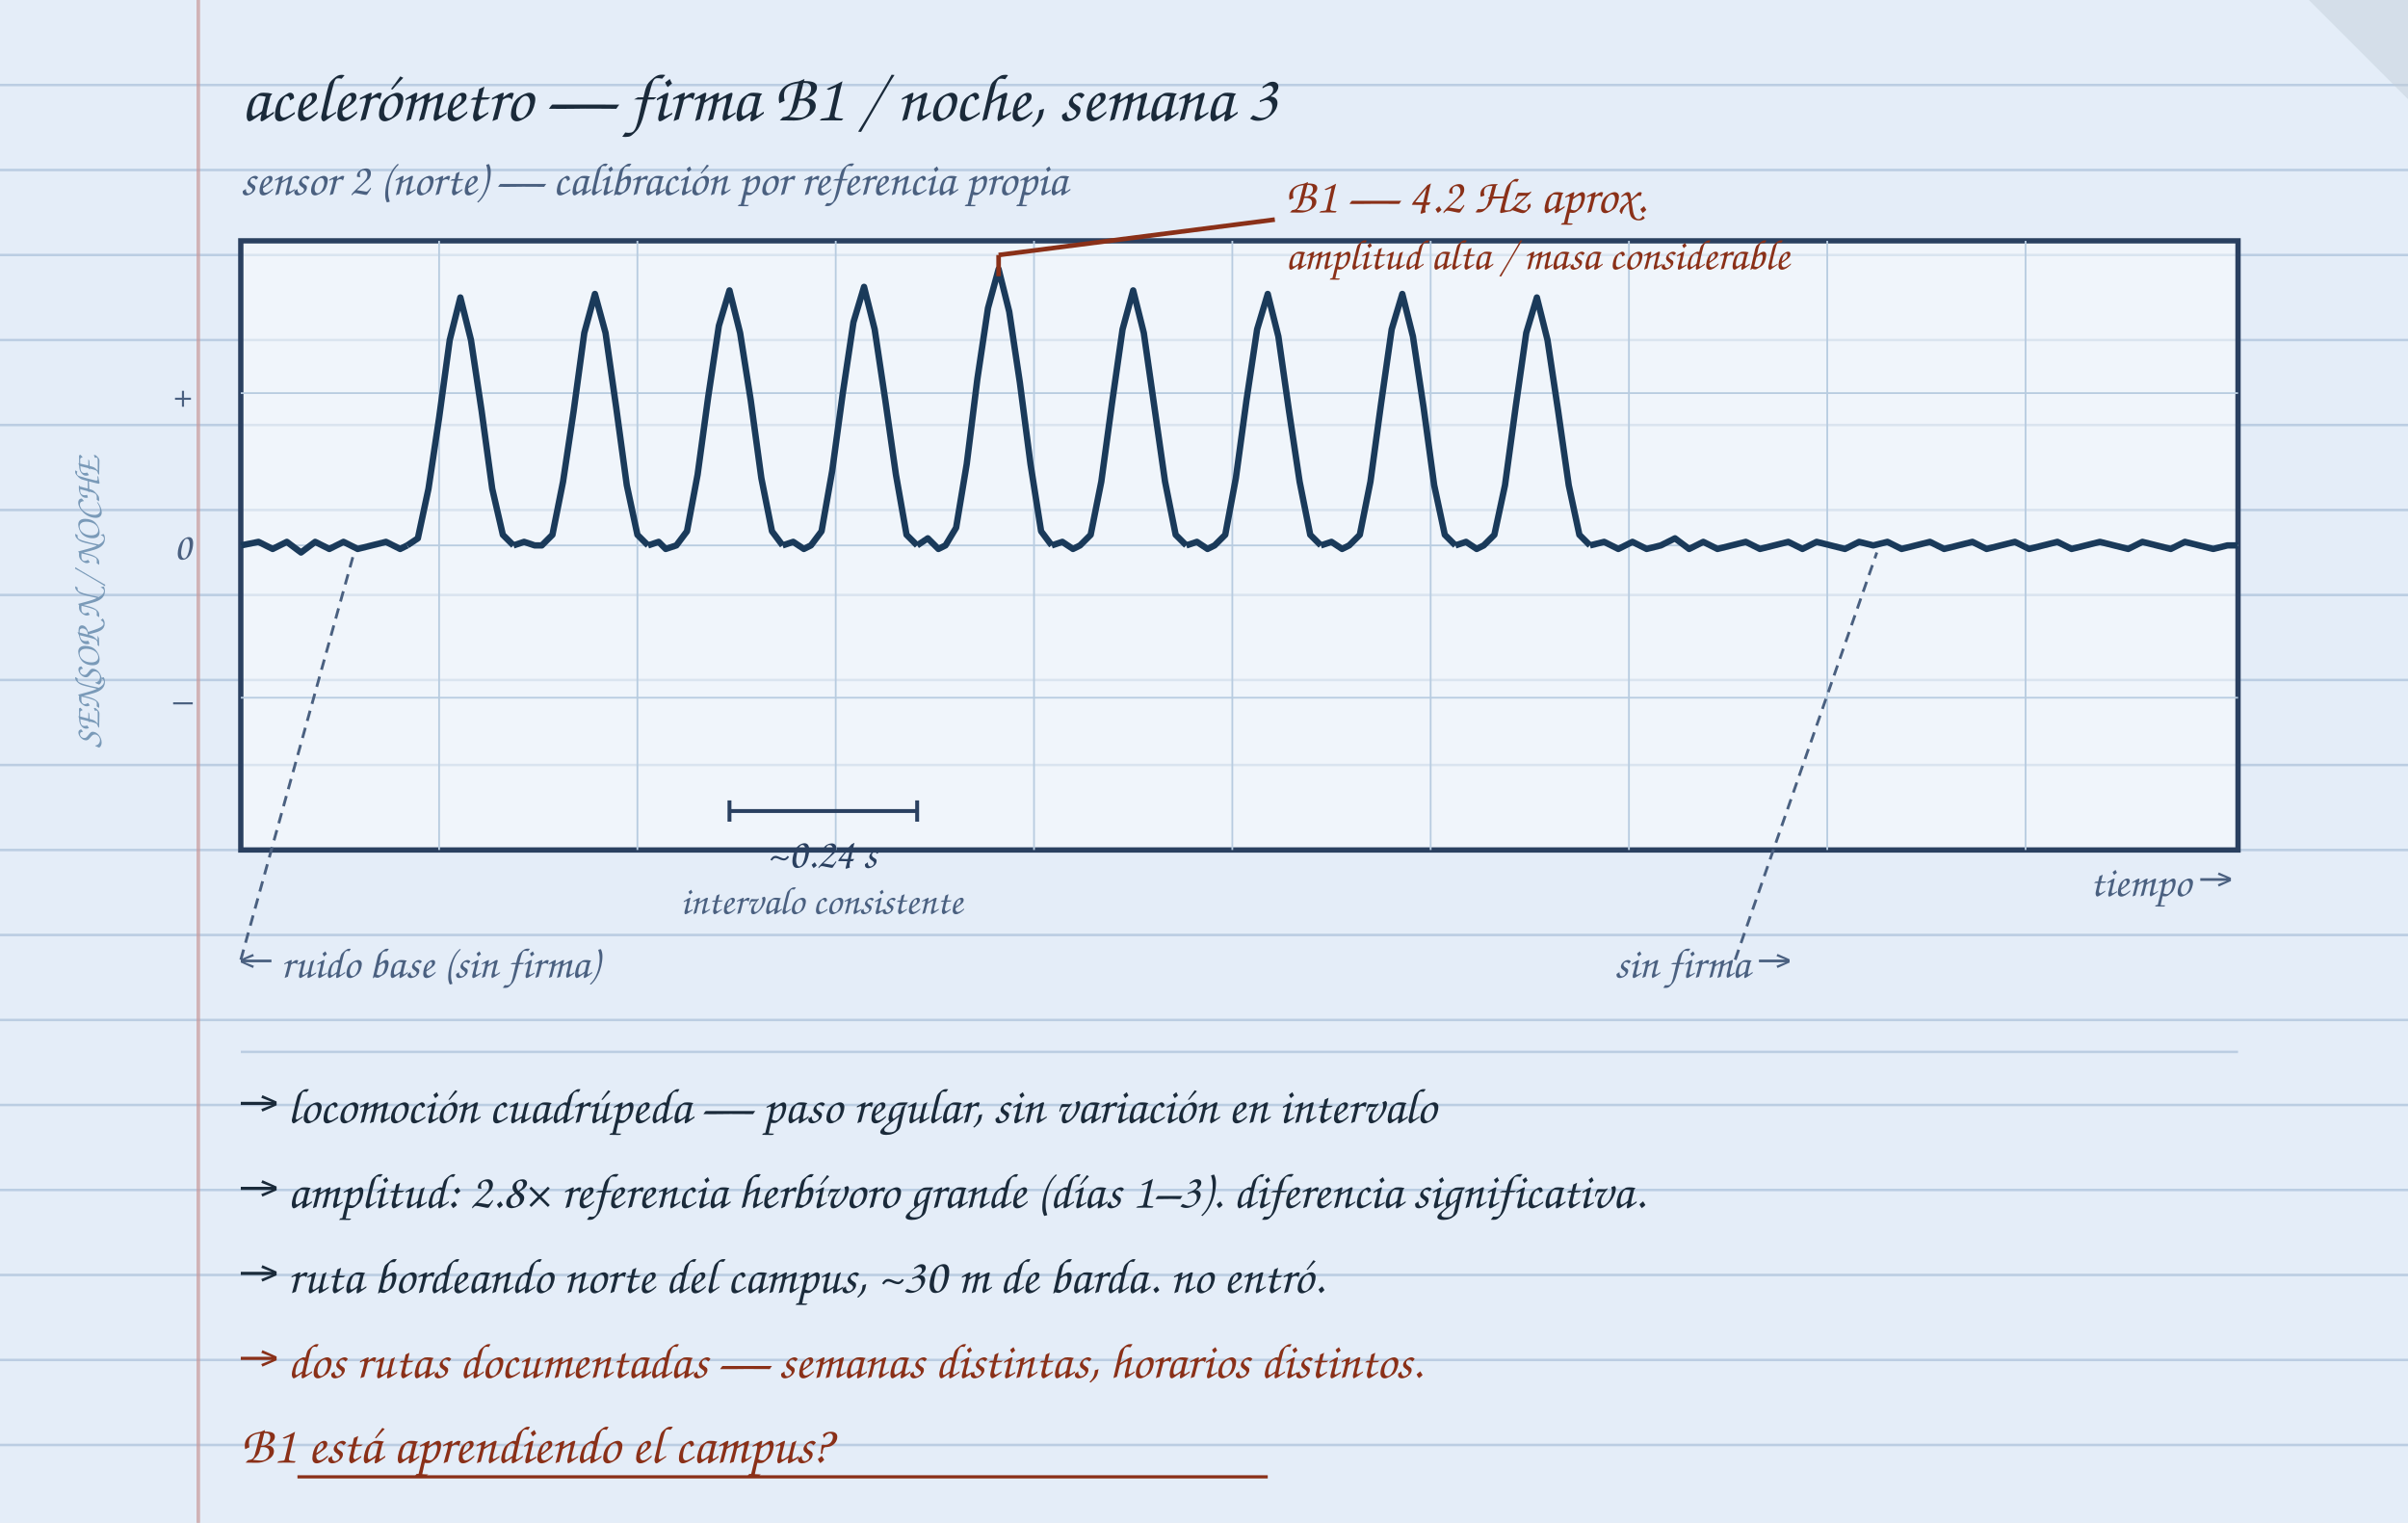
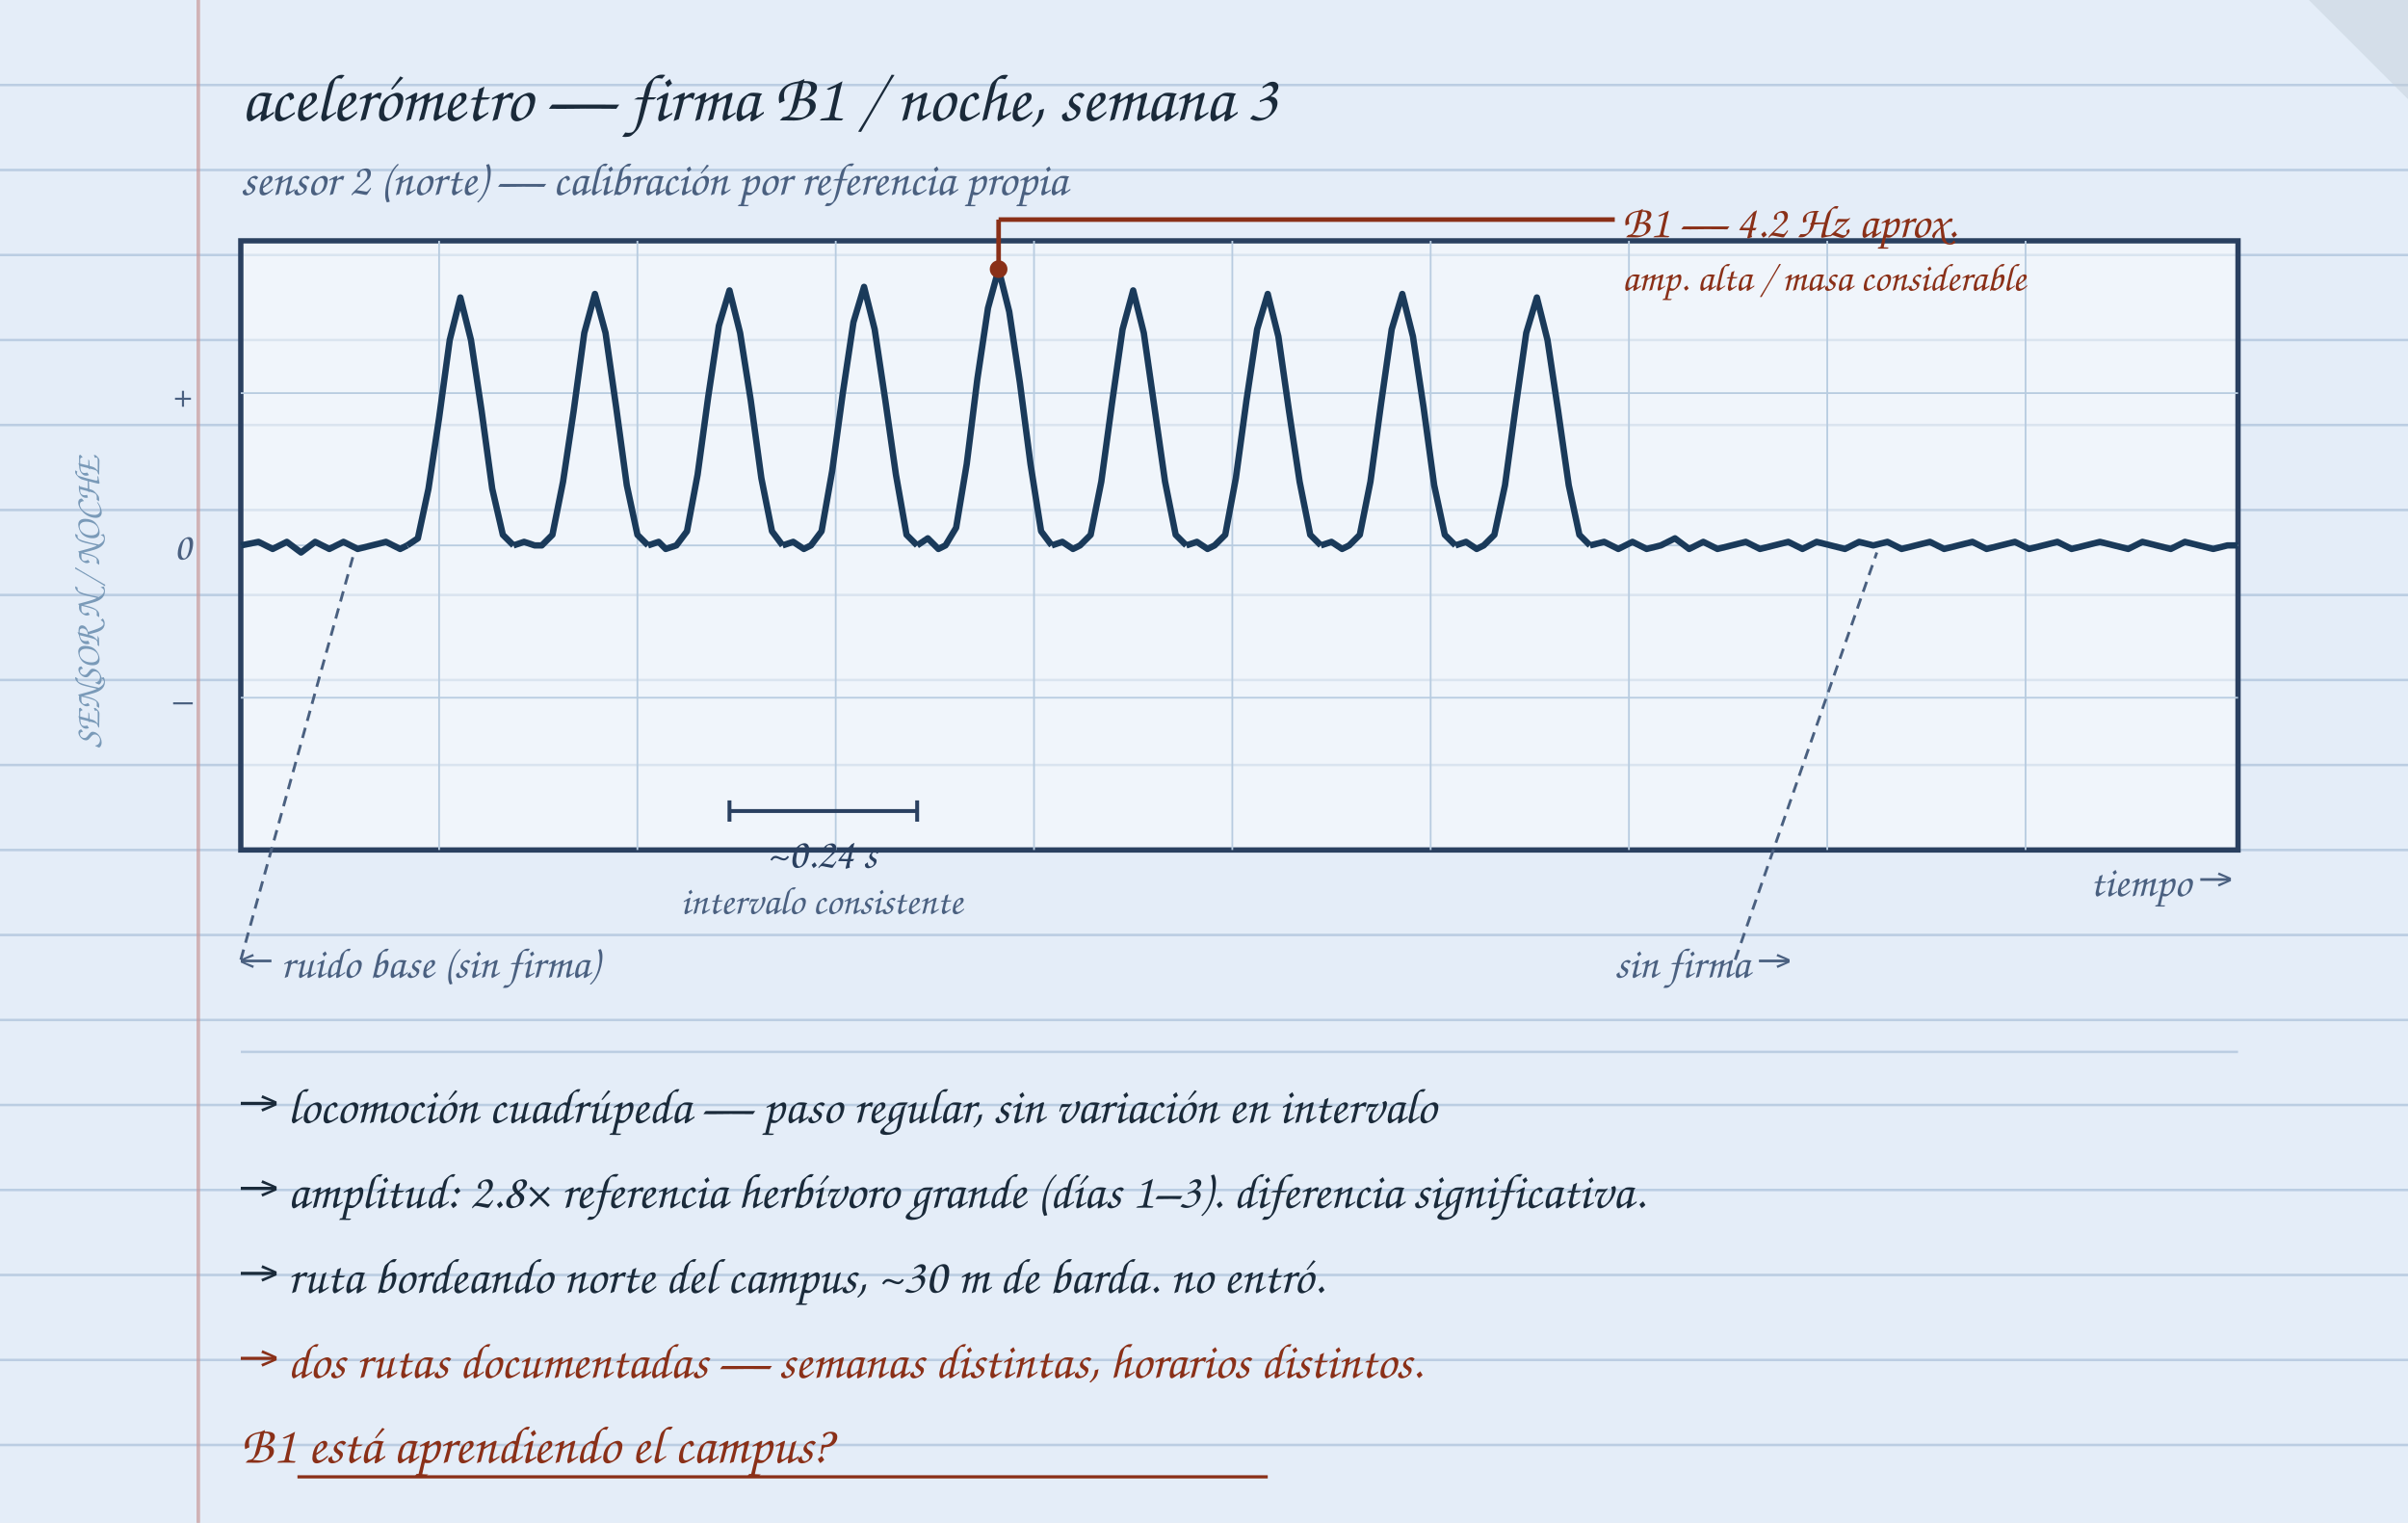
<svg xmlns="http://www.w3.org/2000/svg" width="680" height="430" viewBox="0 0 680 430" font-family="Caveat, cursive">
  <rect width="680" height="430" fill="#e4edf8" />
  <g stroke="#a4bcd6" stroke-width="0.7" opacity="0.65">
    <line x1="0" y1="24" x2="680" y2="24" />
    <line x1="0" y1="48" x2="680" y2="48" />
    <line x1="0" y1="72" x2="680" y2="72" />
    <line x1="0" y1="96" x2="680" y2="96" />
    <line x1="0" y1="120" x2="680" y2="120" />
    <line x1="0" y1="144" x2="680" y2="144" />
    <line x1="0" y1="168" x2="680" y2="168" />
    <line x1="0" y1="192" x2="680" y2="192" />
    <line x1="0" y1="216" x2="680" y2="216" />
    <line x1="0" y1="240" x2="680" y2="240" />
    <line x1="0" y1="264" x2="680" y2="264" />
    <line x1="0" y1="288" x2="680" y2="288" />
    <line x1="0" y1="312" x2="680" y2="312" />
    <line x1="0" y1="336" x2="680" y2="336" />
    <line x1="0" y1="360" x2="680" y2="360" />
    <line x1="0" y1="384" x2="680" y2="384" />
    <line x1="0" y1="408" x2="680" y2="408" />
  </g>
  <line x1="56" y1="0" x2="56" y2="430" stroke="#c89898" stroke-width="1" opacity="0.7" />
  <text x="68" y="34" font-size="19" fill="#1a2a3a" font-weight="500">acelerómetro — firma B1 / noche, semana 3</text>
  <text x="68" y="55" font-size="13" fill="#4a6080">sensor 2 (norte) — calibración por referencia propia</text>
  <rect x="68" y="68" width="564" height="172" fill="white" fill-opacity="0.45" stroke="#2a4060" stroke-width="1.5" />
  <g stroke="#b8cce0" stroke-width="0.5">
    <line x1="124" y1="68" x2="124" y2="240" />
    <line x1="180" y1="68" x2="180" y2="240" />
    <line x1="236" y1="68" x2="236" y2="240" />
    <line x1="292" y1="68" x2="292" y2="240" />
    <line x1="348" y1="68" x2="348" y2="240" />
    <line x1="404" y1="68" x2="404" y2="240" />
    <line x1="460" y1="68" x2="460" y2="240" />
    <line x1="516" y1="68" x2="516" y2="240" />
    <line x1="572" y1="68" x2="572" y2="240" />
    <line x1="68" y1="111" x2="632" y2="111" />
    <line x1="68" y1="154" x2="632" y2="154" />
    <line x1="68" y1="197" x2="632" y2="197" />
  </g>
  <text x="54" y="115" font-size="11" fill="#4a6080" text-anchor="end">+</text>
  <text x="54" y="158" font-size="11" fill="#4a6080" text-anchor="end">0</text>
  <text x="54" y="201" font-size="11" fill="#4a6080" text-anchor="end">−</text>
  <text x="630" y="253" font-size="12" fill="#4a6080" text-anchor="end">tiempo →</text>
  <polyline fill="none" stroke="#1a3a5a" stroke-width="1.8" stroke-linejoin="round" points="68,154 73,153 77,155 81,153 85,156 89,153 93,155 97,153 101,155 105,154 109,153 113,155 115,154" />
  <polyline fill="none" stroke="#1a3a5a" stroke-width="1.8" stroke-linejoin="round" points="115,154 118,152 121,138 124,118 127,96 130,84 133,96 136,116 139,138 142,151 145,154" />
  <polyline fill="none" stroke="#1a3a5a" stroke-width="1.8" stroke-linejoin="round" points="145,154 148,153 151,154 153,154 156,151 159,136 162,116 165,94 168,83 171,94 174,115 177,137 180,151 183,154" />
  <polyline fill="none" stroke="#1a3a5a" stroke-width="1.8" stroke-linejoin="round" points="183,154 186,153 188,155 191,154 194,150 197,134 200,112 203,92 206,82 209,94 212,113 215,135 218,150 221,154" />
  <polyline fill="none" stroke="#1a3a5a" stroke-width="1.8" stroke-linejoin="round" points="221,154 224,153 227,155 229,154 232,150 235,133 238,111 241,91 244,81 247,93 250,113 253,134 256,151 259,154" />
  <polyline fill="none" stroke="#1a3a5a" stroke-width="1.8" stroke-linejoin="round" points="259,154 262,152 265,155 267,154 270,149 273,131 276,107 279,87 282,76 285,88 288,108 291,131 294,150 297,154" />
  <polyline fill="none" stroke="#1a3a5a" stroke-width="1.8" stroke-linejoin="round" points="297,154 300,153 303,155 305,154 308,151 311,136 314,114 317,93 320,82 323,94 326,115 329,136 332,151 335,154" />
  <polyline fill="none" stroke="#1a3a5a" stroke-width="1.8" stroke-linejoin="round" points="335,154 338,153 341,155 343,154 346,151 349,135 352,113 355,93 358,83 361,95 364,116 367,136 370,151 373,154" />
  <polyline fill="none" stroke="#1a3a5a" stroke-width="1.8" stroke-linejoin="round" points="373,154 376,153 379,155 381,154 384,151 387,136 390,114 393,93 396,83 399,95 402,115 405,137 408,151 411,154" />
  <polyline fill="none" stroke="#1a3a5a" stroke-width="1.8" stroke-linejoin="round" points="411,154 414,153 417,155 419,154 422,151 425,137 428,115 431,94 434,84 437,96 440,116 443,137 446,151 449,154" />
  <polyline fill="none" stroke="#1a3a5a" stroke-width="1.8" stroke-linejoin="round" points="449,154 453,153 457,155 461,153 465,155 469,154 473,152 477,155 481,153 485,155 489,154 493,153 497,155 501,154 505,153 509,155 513,153 517,154 521,155 525,153 529,154 533,153 537,155 541,154 545,153 549,155 553,154 557,153 561,155 565,154 569,153 573,155 577,154 581,153 585,155 589,154 593,153 597,154 601,155 605,153 609,154 613,155 617,153 621,154 625,155 629,154 632,154" />
-   <line x1="282" y1="72" x2="282" y2="78" stroke="#8a3018" stroke-width="1.3" />
-   <line x1="282" y1="72" x2="360" y2="62" stroke="#8a3018" stroke-width="1.3" />
-   <text x="363" y="60" font-size="14" fill="#8a3018">B1 — 4.2 Hz aprox.</text>
-   <text x="363" y="76" font-size="12" fill="#8a3018">amplitud alta / masa considerable</text>
+   <line x1="282" y1="76" x2="282" y2="62" stroke="#8a3018" stroke-width="1.3" />
+   <line x1="282" y1="62" x2="456" y2="62" stroke="#8a3018" stroke-width="1.3" />
+   <circle cx="282" cy="76" r="2.5" fill="#8a3018" />
+   <text x="458" y="67" font-size="13" fill="#8a3018">B1 — 4.2 Hz aprox.</text>
+   <text x="458" y="82" font-size="11" fill="#8a3018">amp. alta / masa considerable</text>
  <line x1="206" y1="232" x2="206" y2="226" stroke="#2a4060" stroke-width="1.1" />
  <line x1="206" y1="229" x2="259" y2="229" stroke="#2a4060" stroke-width="1.1" />
  <line x1="259" y1="226" x2="259" y2="232" stroke="#2a4060" stroke-width="1.1" />
  <text x="232" y="245" font-size="12" fill="#2a4060" text-anchor="middle">~0.24 s</text>
  <text x="232" y="258" font-size="11" fill="#4a6080" text-anchor="middle">intervalo consistente</text>
  <text x="68" y="276" font-size="12" fill="#4a6080">← ruido base (sin firma)</text>
  <line x1="68" y1="271" x2="100" y2="156" stroke="#4a6080" stroke-width="0.8" stroke-dasharray="3,2" />
  <text x="456" y="276" font-size="12" fill="#4a6080">sin firma →</text>
  <line x1="490" y1="271" x2="530" y2="156" stroke="#4a6080" stroke-width="0.8" stroke-dasharray="3,2" />
  <line x1="68" y1="297" x2="632" y2="297" stroke="#a4bcd6" stroke-width="0.7" opacity="0.65" />
  <text x="68" y="317" font-size="14" fill="#1a2a3a">→ locomoción cuadrúpeda — paso regular, sin variación en intervalo</text>
  <text x="68" y="341" font-size="14" fill="#1a2a3a">→ amplitud: 2.8× referencia herbívoro grande (días 1–3). diferencia significativa.</text>
  <text x="68" y="365" font-size="14" fill="#1a2a3a">→ ruta bordeando norte del campus, ~30 m de barda. no entró.</text>
  <text x="68" y="389" font-size="14" fill="#8a3018" font-weight="500">→ dos rutas documentadas — semanas distintas, horarios distintos.</text>
  <text x="68" y="413" font-size="15" fill="#8a3018" font-weight="600">    B1 está aprendiendo el campus?</text>
  <line x1="84" y1="417" x2="358" y2="417" stroke="#8a3018" stroke-width="0.9" />
  <polygon points="652,0 680,0 680,28" fill="#c0ccd8" opacity="0.45" />
  <text x="28" y="170" font-size="10" fill="#7a9ab8" text-anchor="middle" transform="rotate(-90,28,170)">SENSOR N / NOCHE</text>
</svg>
